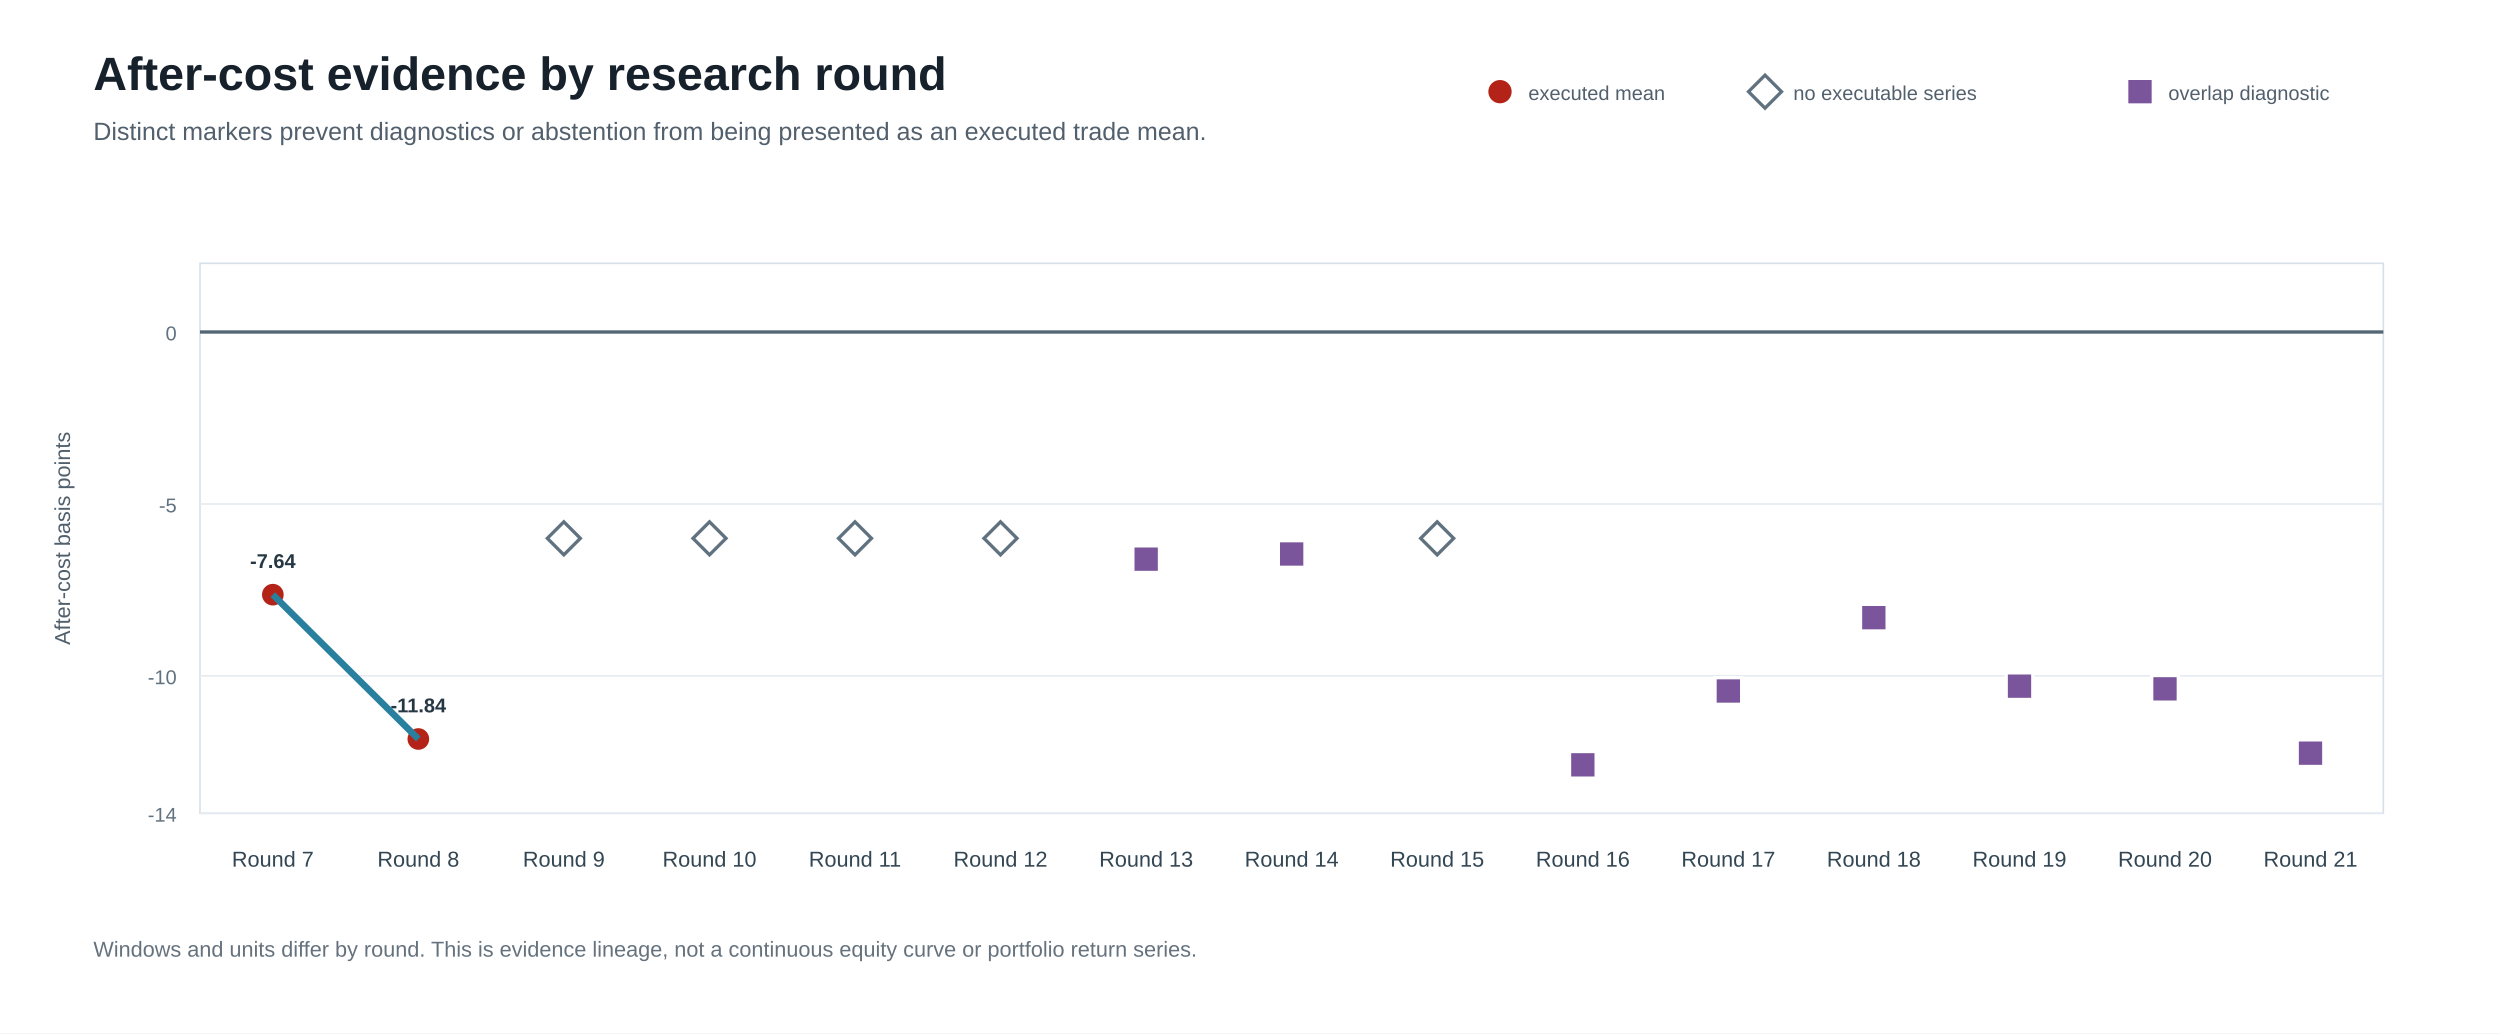
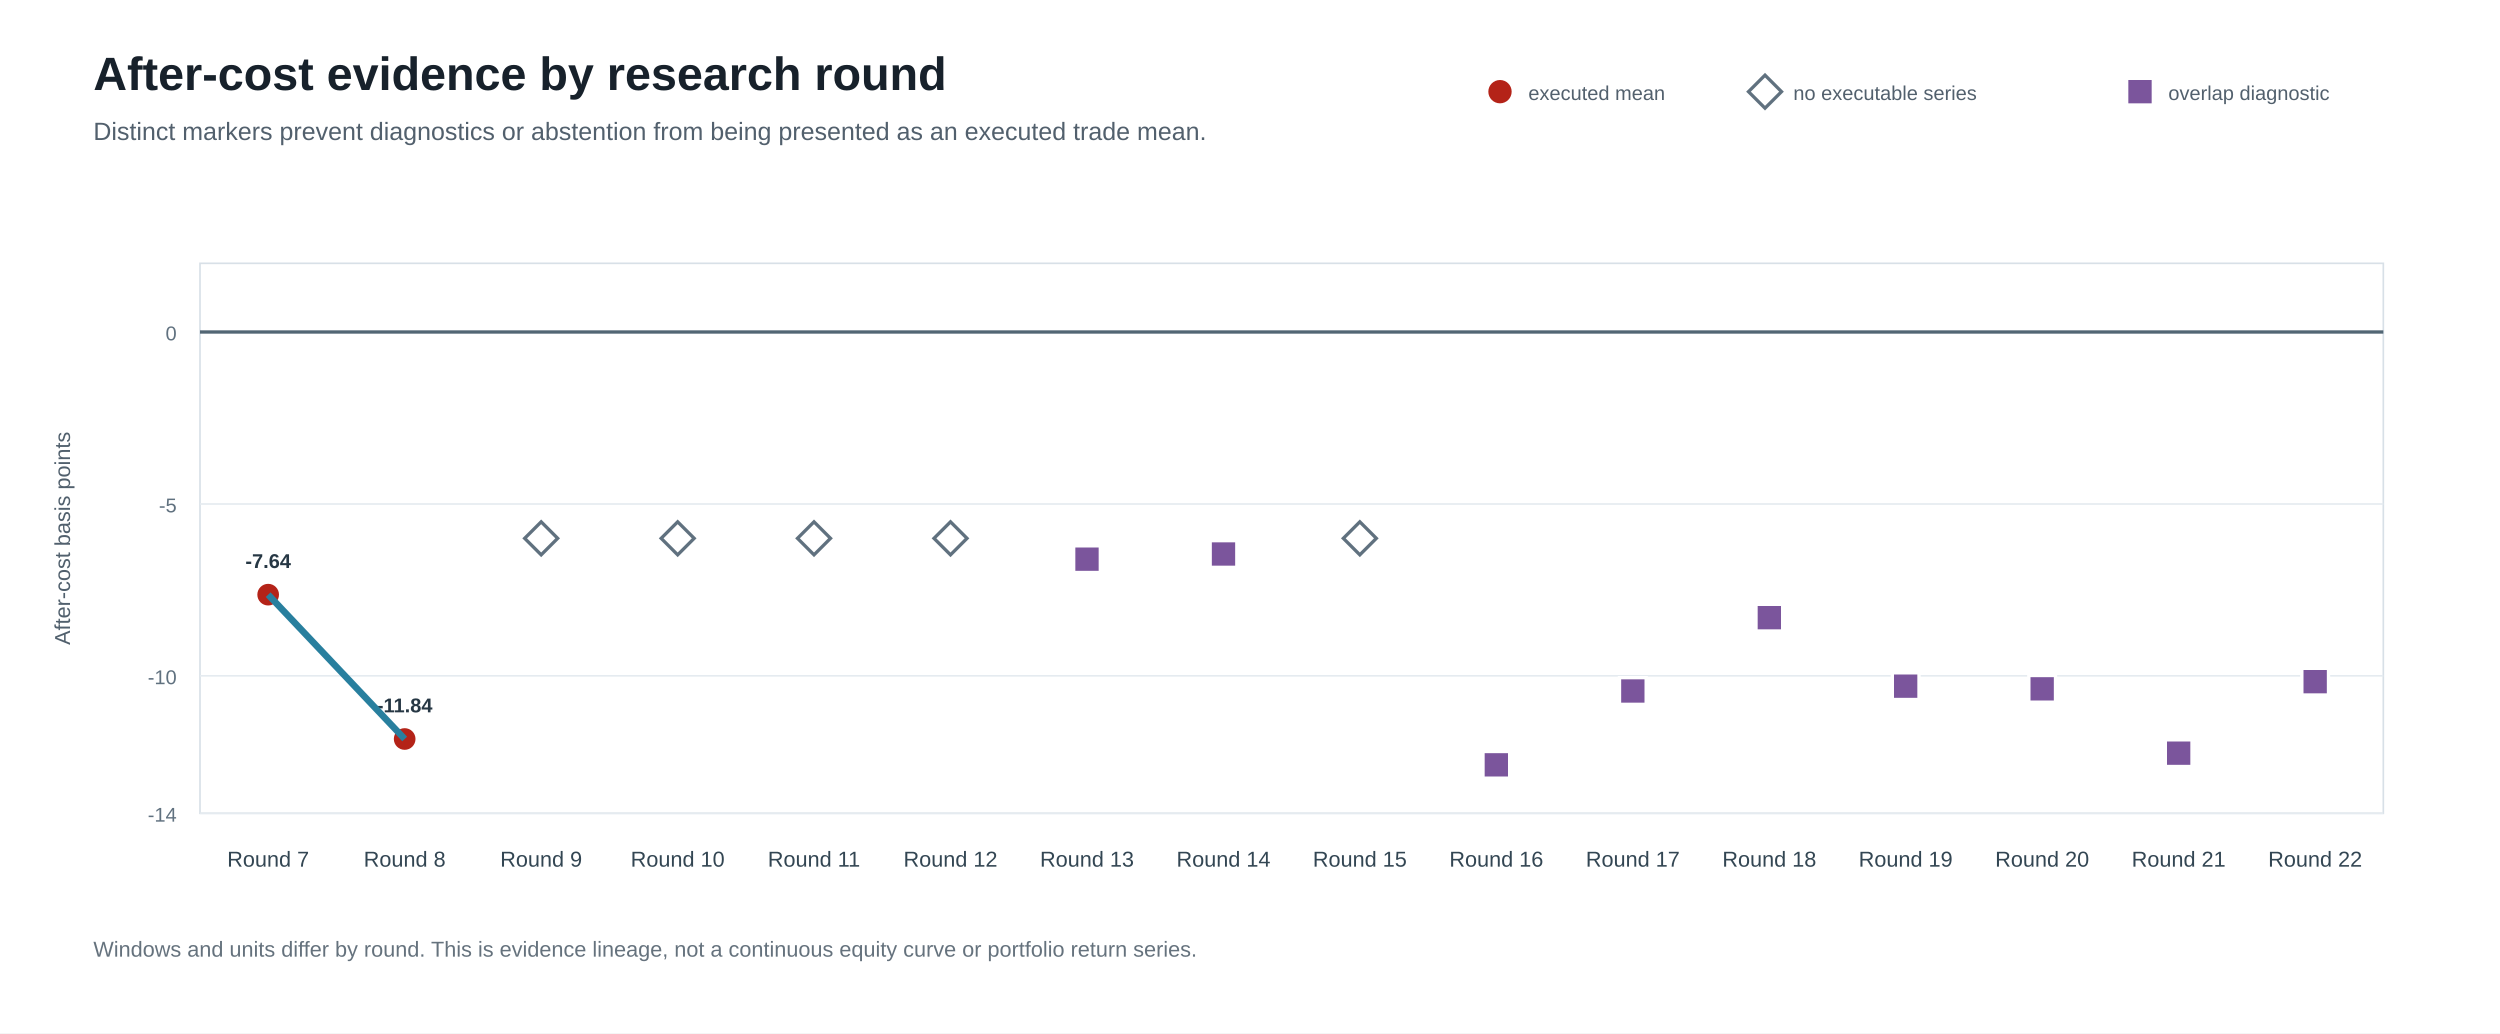
<svg xmlns="http://www.w3.org/2000/svg" width="1500" height="620" viewBox="0 0 1500 620" role="img" aria-labelledby="title desc">
  <rect width="100%" height="100%" fill="#ffffff" />
  <text x="56" y="54" font-family="Segoe UI, Arial, sans-serif" font-size="28" font-weight="700" fill="#17212b">After-cost evidence by research round</text>
  <text x="56" y="84" font-family="Segoe UI, Arial, sans-serif" font-size="15" fill="#52606d">Distinct markers prevent diagnostics or abstention from being presented as an executed trade mean.</text>
  <circle cx="900" cy="55" r="7" fill="#b42318" />
  <text x="917" y="60" font-family="Segoe UI, Arial, sans-serif" font-size="12" fill="#52606d">executed mean</text>
  <rect x="1052" y="48" width="14" height="14" fill="#ffffff" stroke="#60717f" stroke-width="2" transform="rotate(45 1059 55)" />
  <text x="1076" y="60" font-family="Segoe UI, Arial, sans-serif" font-size="12" fill="#52606d">no executable series</text>
  <rect x="1277" y="48" width="14" height="14" fill="#7b559c" />
  <text x="1301" y="60" font-family="Segoe UI, Arial, sans-serif" font-size="12" fill="#52606d">overlap diagnostic</text>
  <rect x="120" y="158" width="1310" height="330" fill="#ffffff" stroke="#d8e0e7" />
  <line x1="120" y1="488.0" x2="1430" y2="488.0" stroke="#e5ebf0" stroke-width="1" />
  <text x="106" y="493.0" text-anchor="end" font-family="Segoe UI, Arial, sans-serif" font-size="12" fill="#60717f">-14</text>
  <line x1="120" y1="405.5" x2="1430" y2="405.5" stroke="#e5ebf0" stroke-width="1" />
  <text x="106" y="410.5" text-anchor="end" font-family="Segoe UI, Arial, sans-serif" font-size="12" fill="#60717f">-10</text>
  <line x1="120" y1="302.4" x2="1430" y2="302.4" stroke="#e5ebf0" stroke-width="1" />
  <text x="106" y="307.4" text-anchor="end" font-family="Segoe UI, Arial, sans-serif" font-size="12" fill="#60717f">-5</text>
  <line x1="120" y1="199.2" x2="1430" y2="199.2" stroke="#526674" stroke-width="2" />
  <text x="106" y="204.2" text-anchor="end" font-family="Segoe UI, Arial, sans-serif" font-size="12" fill="#60717f">0</text>
-   <circle cx="163.7" cy="356.8" r="8" fill="#b42318" stroke="#ffffff" stroke-width="3" />
-   <text x="163.7" y="340.8" text-anchor="middle" font-family="Segoe UI, Arial, sans-serif" font-size="12" font-weight="700" fill="#263744">-7.64</text>
-   <text x="163.7" y="520" text-anchor="middle" font-family="Segoe UI, Arial, sans-serif" font-size="13" fill="#334653">Round 7</text>
-   <circle cx="251.0" cy="443.4" r="8" fill="#b42318" stroke="#ffffff" stroke-width="3" />
-   <text x="251.0" y="427.4" text-anchor="middle" font-family="Segoe UI, Arial, sans-serif" font-size="12" font-weight="700" fill="#263744">-11.84</text>
-   <text x="251.0" y="520" text-anchor="middle" font-family="Segoe UI, Arial, sans-serif" font-size="13" fill="#334653">Round 8</text>
-   <rect x="331.3" y="316.0" width="14" height="14" fill="#ffffff" stroke="#60717f" stroke-width="2" transform="rotate(45 338.3 323.0)" />
-   <text x="338.3" y="520" text-anchor="middle" font-family="Segoe UI, Arial, sans-serif" font-size="13" fill="#334653">Round 9</text>
-   <rect x="418.7" y="316.0" width="14" height="14" fill="#ffffff" stroke="#60717f" stroke-width="2" transform="rotate(45 425.7 323.0)" />
-   <text x="425.7" y="520" text-anchor="middle" font-family="Segoe UI, Arial, sans-serif" font-size="13" fill="#334653">Round 10</text>
-   <rect x="506.0" y="316.0" width="14" height="14" fill="#ffffff" stroke="#60717f" stroke-width="2" transform="rotate(45 513.0 323.0)" />
-   <text x="513.0" y="520" text-anchor="middle" font-family="Segoe UI, Arial, sans-serif" font-size="13" fill="#334653">Round 11</text>
-   <rect x="593.3" y="316.0" width="14" height="14" fill="#ffffff" stroke="#60717f" stroke-width="2" transform="rotate(45 600.3 323.0)" />
-   <text x="600.3" y="520" text-anchor="middle" font-family="Segoe UI, Arial, sans-serif" font-size="13" fill="#334653">Round 12</text>
-   <rect x="679.7" y="327.5" width="16" height="16" fill="#7b559c" stroke="#ffffff" stroke-width="2" />
-   <text x="687.7" y="520" text-anchor="middle" font-family="Segoe UI, Arial, sans-serif" font-size="13" fill="#334653">Round 13</text>
-   <rect x="767.0" y="324.4" width="16" height="16" fill="#7b559c" stroke="#ffffff" stroke-width="2" />
-   <text x="775.0" y="520" text-anchor="middle" font-family="Segoe UI, Arial, sans-serif" font-size="13" fill="#334653">Round 14</text>
-   <rect x="855.3" y="316.0" width="14" height="14" fill="#ffffff" stroke="#60717f" stroke-width="2" transform="rotate(45 862.3 323.0)" />
-   <text x="862.3" y="520" text-anchor="middle" font-family="Segoe UI, Arial, sans-serif" font-size="13" fill="#334653">Round 15</text>
-   <rect x="941.7" y="450.9" width="16" height="16" fill="#7b559c" stroke="#ffffff" stroke-width="2" />
-   <text x="949.7" y="520" text-anchor="middle" font-family="Segoe UI, Arial, sans-serif" font-size="13" fill="#334653">Round 16</text>
-   <rect x="1029.0" y="406.6" width="16" height="16" fill="#7b559c" stroke="#ffffff" stroke-width="2" />
-   <text x="1037.0" y="520" text-anchor="middle" font-family="Segoe UI, Arial, sans-serif" font-size="13" fill="#334653">Round 17</text>
-   <rect x="1116.3" y="362.6" width="16" height="16" fill="#7b559c" stroke="#ffffff" stroke-width="2" />
-   <text x="1124.3" y="520" text-anchor="middle" font-family="Segoe UI, Arial, sans-serif" font-size="13" fill="#334653">Round 18</text>
-   <rect x="1203.7" y="403.7" width="16" height="16" fill="#7b559c" stroke="#ffffff" stroke-width="2" />
-   <text x="1211.7" y="520" text-anchor="middle" font-family="Segoe UI, Arial, sans-serif" font-size="13" fill="#334653">Round 19</text>
-   <rect x="1291.0" y="405.3" width="16" height="16" fill="#7b559c" stroke="#ffffff" stroke-width="2" />
-   <text x="1299.0" y="520" text-anchor="middle" font-family="Segoe UI, Arial, sans-serif" font-size="13" fill="#334653">Round 20</text>
-   <rect x="1378.3" y="443.9" width="16" height="16" fill="#7b559c" stroke="#ffffff" stroke-width="2" />
-   <text x="1386.3" y="520" text-anchor="middle" font-family="Segoe UI, Arial, sans-serif" font-size="13" fill="#334653">Round 21</text>
-   <polyline points="163.7,356.8 251.0,443.4" fill="none" stroke="#287f9e" stroke-width="4" />
+   <circle cx="160.9" cy="356.8" r="8" fill="#b42318" stroke="#ffffff" stroke-width="3" />
+   <text x="160.9" y="340.8" text-anchor="middle" font-family="Segoe UI, Arial, sans-serif" font-size="12" font-weight="700" fill="#263744">-7.64</text>
+   <text x="160.9" y="520" text-anchor="middle" font-family="Segoe UI, Arial, sans-serif" font-size="13" fill="#334653">Round 7</text>
+   <circle cx="242.8" cy="443.4" r="8" fill="#b42318" stroke="#ffffff" stroke-width="3" />
+   <text x="242.8" y="427.4" text-anchor="middle" font-family="Segoe UI, Arial, sans-serif" font-size="12" font-weight="700" fill="#263744">-11.84</text>
+   <text x="242.8" y="520" text-anchor="middle" font-family="Segoe UI, Arial, sans-serif" font-size="13" fill="#334653">Round 8</text>
+   <rect x="317.7" y="316.0" width="14" height="14" fill="#ffffff" stroke="#60717f" stroke-width="2" transform="rotate(45 324.7 323.0)" />
+   <text x="324.7" y="520" text-anchor="middle" font-family="Segoe UI, Arial, sans-serif" font-size="13" fill="#334653">Round 9</text>
+   <rect x="399.6" y="316.0" width="14" height="14" fill="#ffffff" stroke="#60717f" stroke-width="2" transform="rotate(45 406.6 323.0)" />
+   <text x="406.6" y="520" text-anchor="middle" font-family="Segoe UI, Arial, sans-serif" font-size="13" fill="#334653">Round 10</text>
+   <rect x="481.4" y="316.0" width="14" height="14" fill="#ffffff" stroke="#60717f" stroke-width="2" transform="rotate(45 488.4 323.0)" />
+   <text x="488.4" y="520" text-anchor="middle" font-family="Segoe UI, Arial, sans-serif" font-size="13" fill="#334653">Round 11</text>
+   <rect x="563.3" y="316.0" width="14" height="14" fill="#ffffff" stroke="#60717f" stroke-width="2" transform="rotate(45 570.3 323.0)" />
+   <text x="570.3" y="520" text-anchor="middle" font-family="Segoe UI, Arial, sans-serif" font-size="13" fill="#334653">Round 12</text>
+   <rect x="644.2" y="327.5" width="16" height="16" fill="#7b559c" stroke="#ffffff" stroke-width="2" />
+   <text x="652.2" y="520" text-anchor="middle" font-family="Segoe UI, Arial, sans-serif" font-size="13" fill="#334653">Round 13</text>
+   <rect x="726.1" y="324.4" width="16" height="16" fill="#7b559c" stroke="#ffffff" stroke-width="2" />
+   <text x="734.1" y="520" text-anchor="middle" font-family="Segoe UI, Arial, sans-serif" font-size="13" fill="#334653">Round 14</text>
+   <rect x="808.9" y="316.0" width="14" height="14" fill="#ffffff" stroke="#60717f" stroke-width="2" transform="rotate(45 815.9 323.0)" />
+   <text x="815.9" y="520" text-anchor="middle" font-family="Segoe UI, Arial, sans-serif" font-size="13" fill="#334653">Round 15</text>
+   <rect x="889.8" y="450.9" width="16" height="16" fill="#7b559c" stroke="#ffffff" stroke-width="2" />
+   <text x="897.8" y="520" text-anchor="middle" font-family="Segoe UI, Arial, sans-serif" font-size="13" fill="#334653">Round 16</text>
+   <rect x="971.7" y="406.6" width="16" height="16" fill="#7b559c" stroke="#ffffff" stroke-width="2" />
+   <text x="979.7" y="520" text-anchor="middle" font-family="Segoe UI, Arial, sans-serif" font-size="13" fill="#334653">Round 17</text>
+   <rect x="1053.6" y="362.6" width="16" height="16" fill="#7b559c" stroke="#ffffff" stroke-width="2" />
+   <text x="1061.6" y="520" text-anchor="middle" font-family="Segoe UI, Arial, sans-serif" font-size="13" fill="#334653">Round 18</text>
+   <rect x="1135.4" y="403.7" width="16" height="16" fill="#7b559c" stroke="#ffffff" stroke-width="2" />
+   <text x="1143.4" y="520" text-anchor="middle" font-family="Segoe UI, Arial, sans-serif" font-size="13" fill="#334653">Round 19</text>
+   <rect x="1217.3" y="405.3" width="16" height="16" fill="#7b559c" stroke="#ffffff" stroke-width="2" />
+   <text x="1225.3" y="520" text-anchor="middle" font-family="Segoe UI, Arial, sans-serif" font-size="13" fill="#334653">Round 20</text>
+   <rect x="1299.2" y="443.9" width="16" height="16" fill="#7b559c" stroke="#ffffff" stroke-width="2" />
+   <text x="1307.2" y="520" text-anchor="middle" font-family="Segoe UI, Arial, sans-serif" font-size="13" fill="#334653">Round 21</text>
+   <rect x="1381.1" y="401.0" width="16" height="16" fill="#7b559c" stroke="#ffffff" stroke-width="2" />
+   <text x="1389.1" y="520" text-anchor="middle" font-family="Segoe UI, Arial, sans-serif" font-size="13" fill="#334653">Round 22</text>
+   <polyline points="160.9,356.8 242.8,443.4" fill="none" stroke="#287f9e" stroke-width="4" />
  <text x="42" y="323" transform="rotate(-90 42 323)" text-anchor="middle" font-family="Segoe UI, Arial, sans-serif" font-size="13" fill="#51606d">After-cost basis points</text>
  <text x="56" y="574" font-family="Segoe UI, Arial, sans-serif" font-size="13" fill="#65727d">Windows and units differ by round. This is evidence lineage, not a continuous equity curve or portfolio return series.</text>
</svg>
